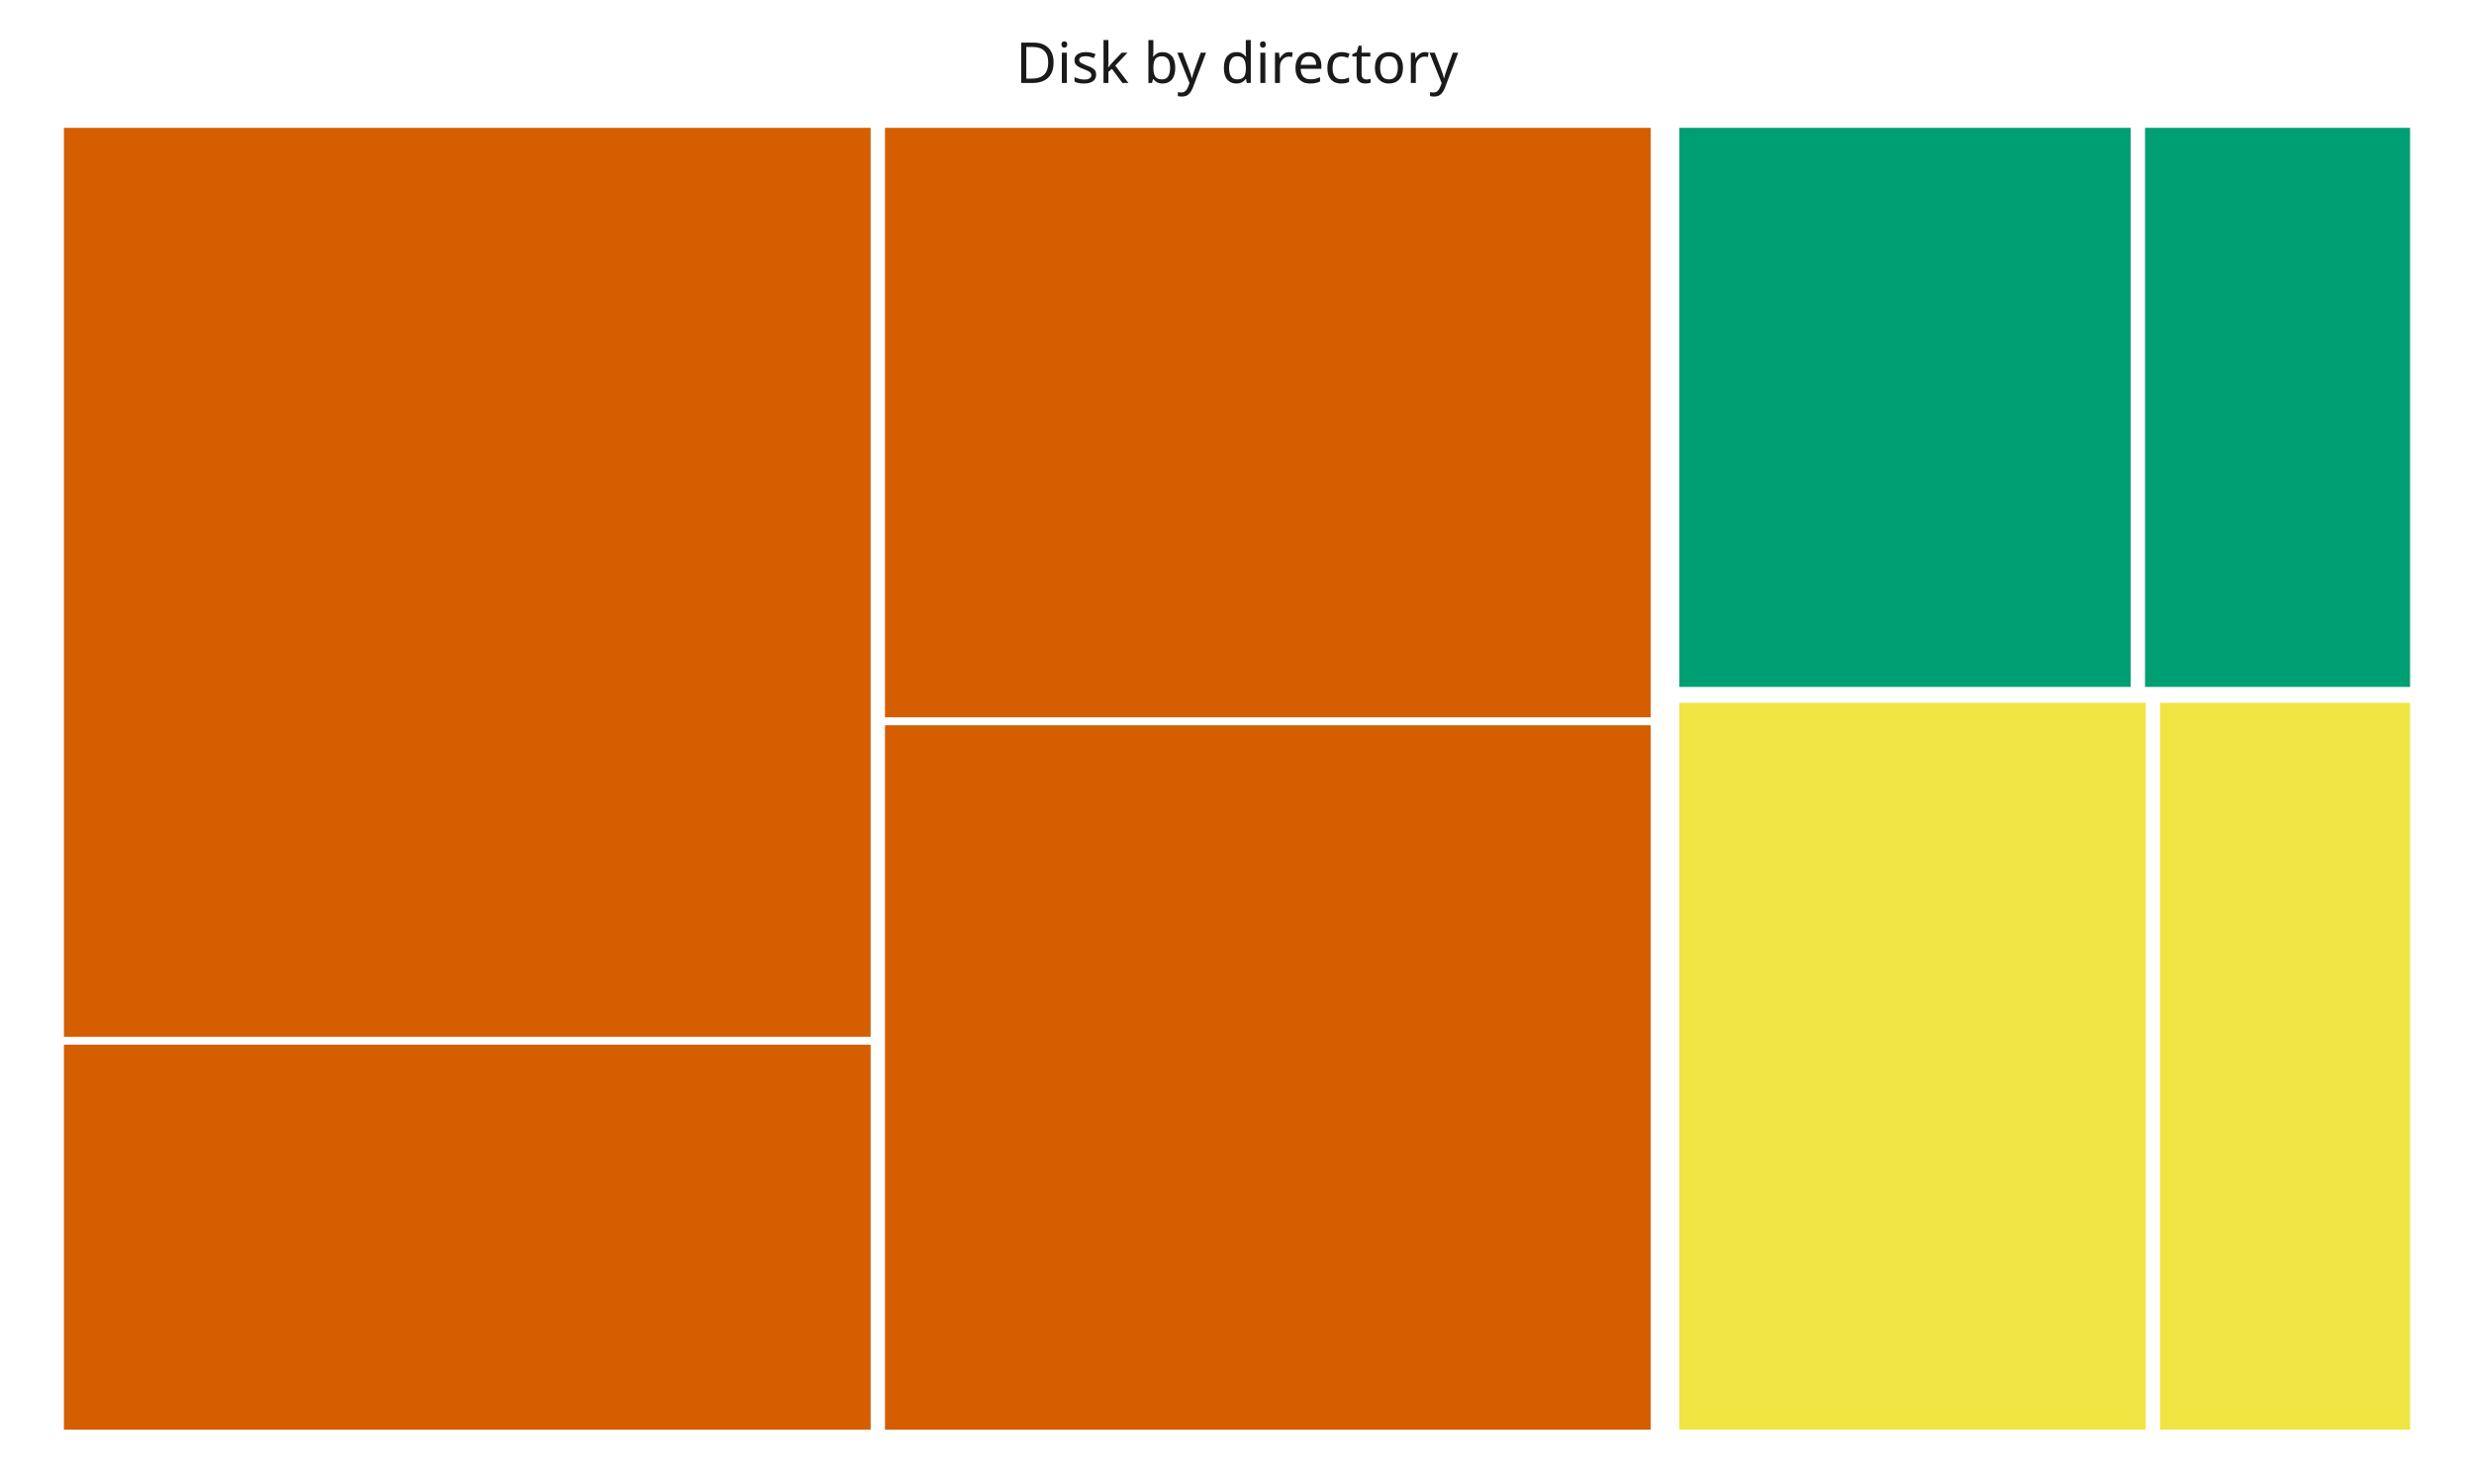
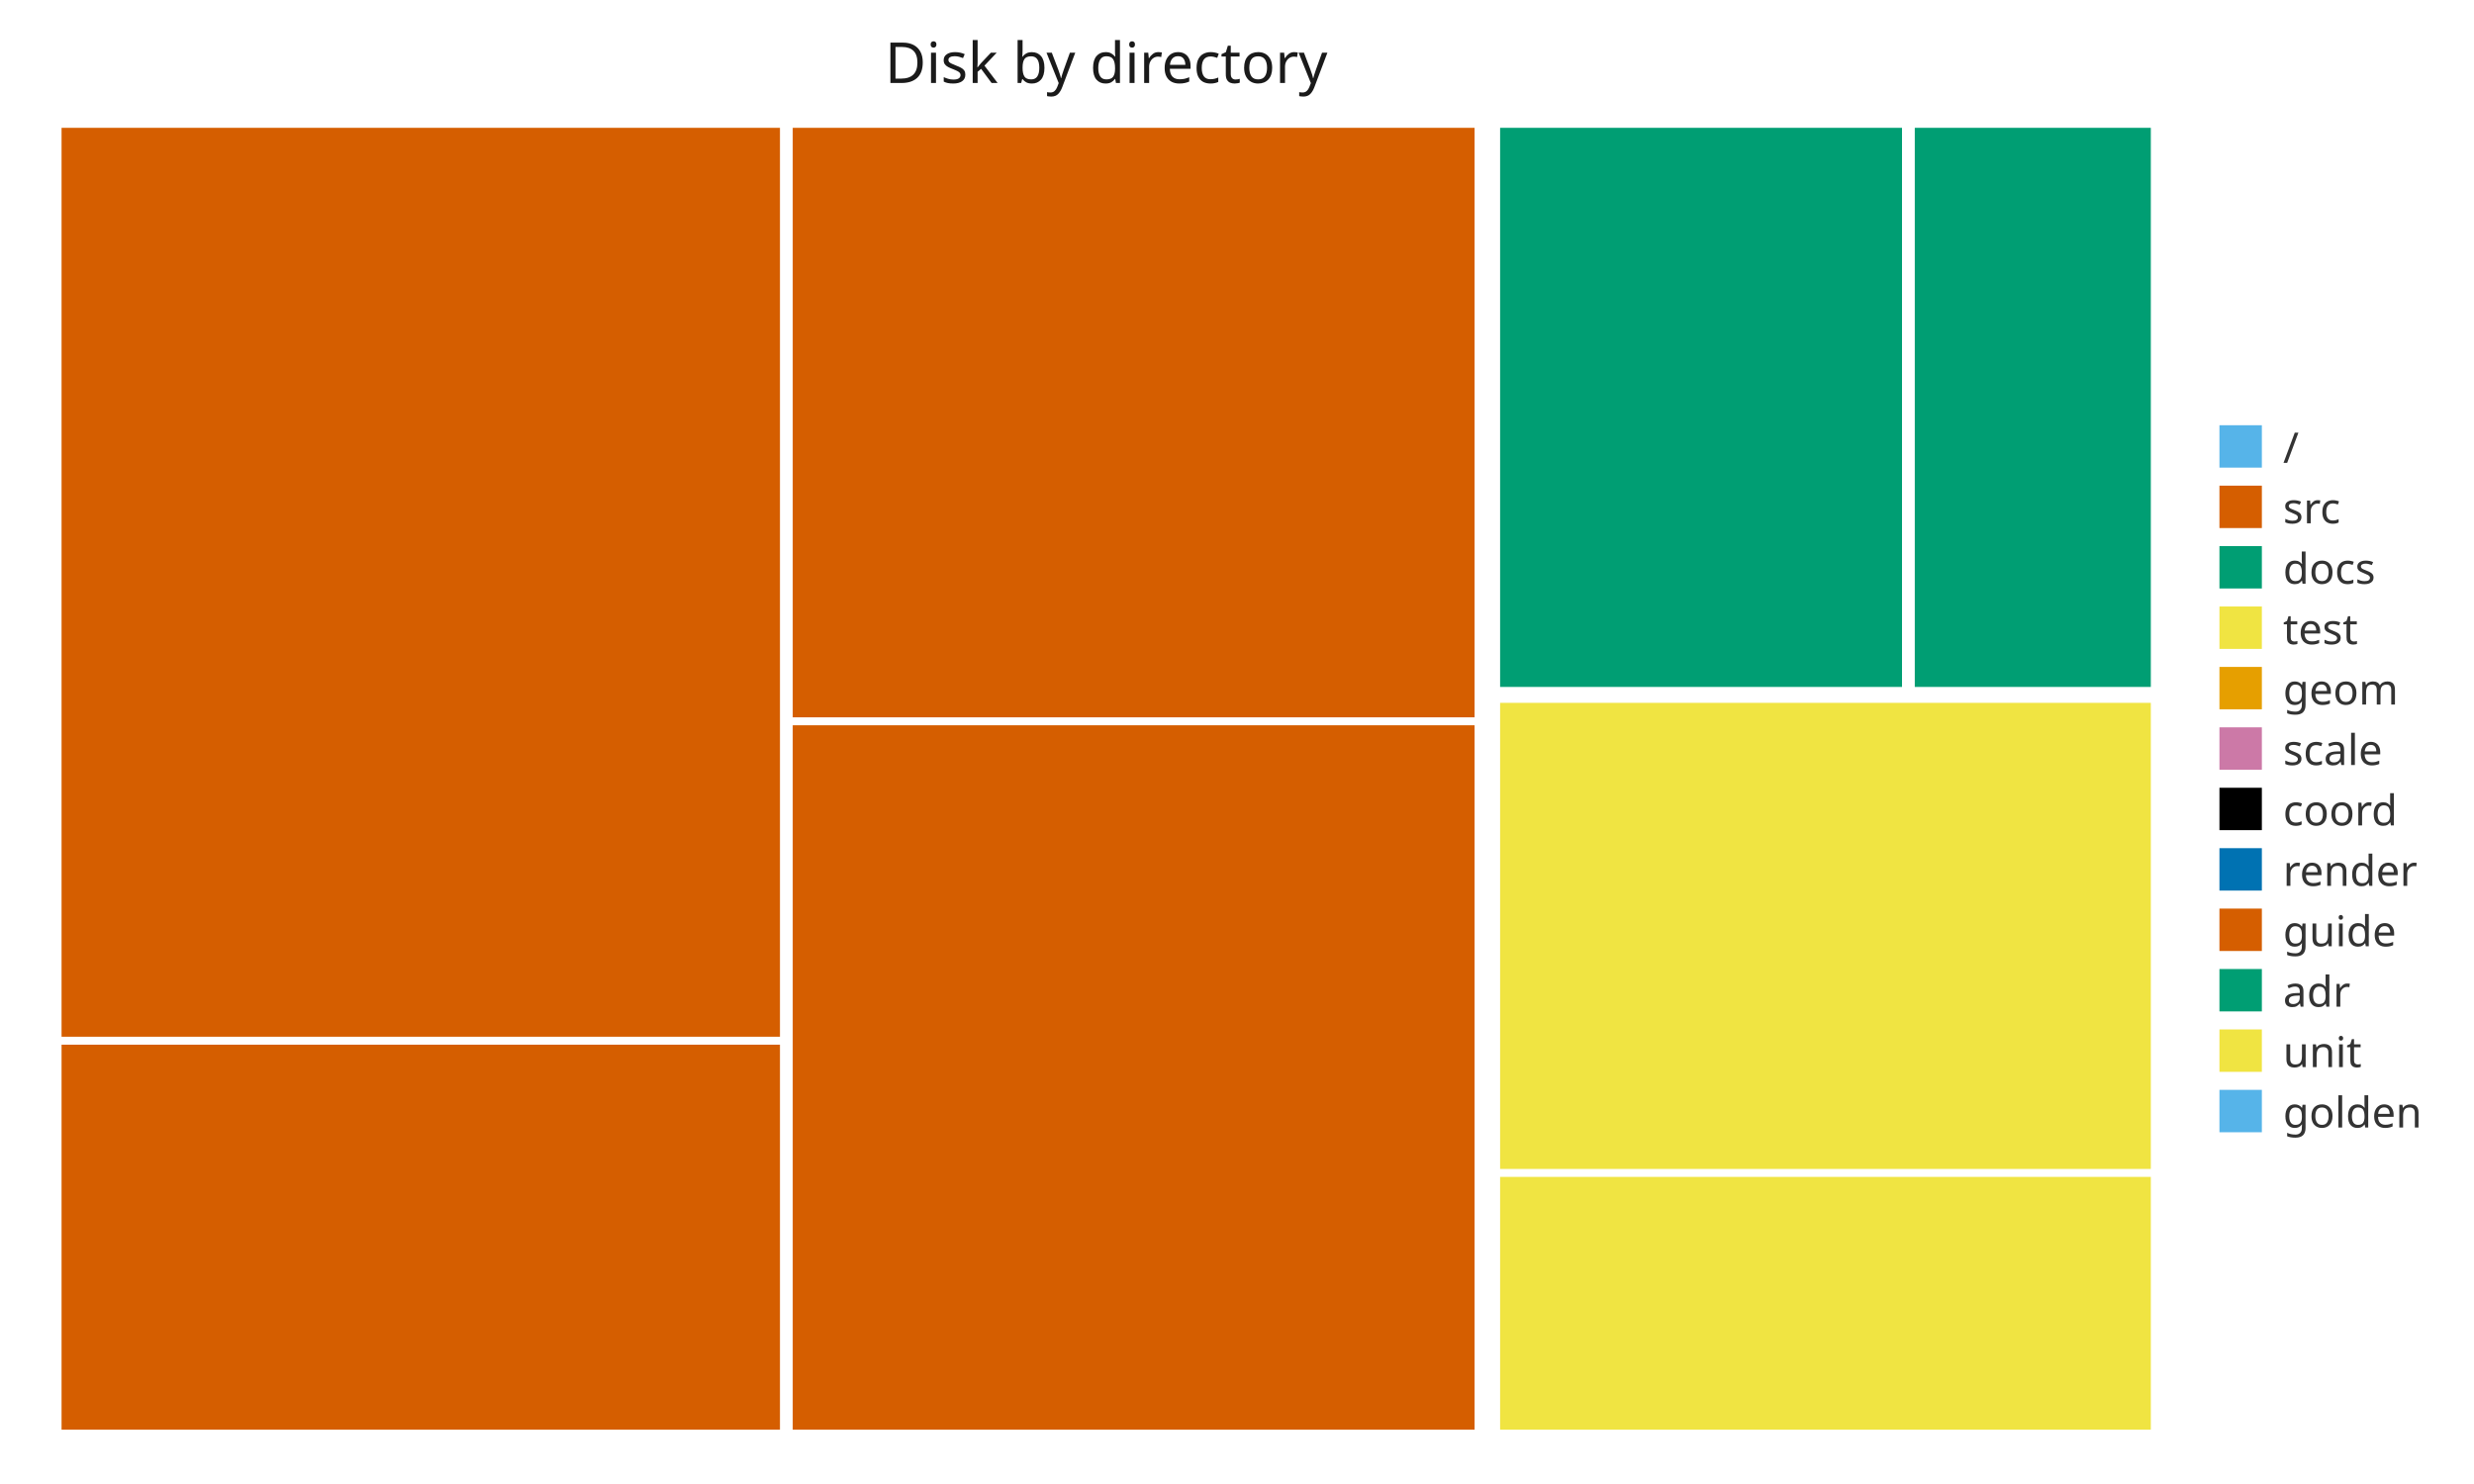
<svg xmlns="http://www.w3.org/2000/svg" width="700" height="420" viewBox="0 0 700 420" role="img" aria-labelledby="refract-title">
  <defs>
    <clipPath id="c1">
-       <path d="M12,32.8 L688,32.8 L688,408 L12,408 Z" />
+       <path d="M12,32.8 L613.976,32.8 L613.976,408 L12,408 Z" />
    </clipPath>
  </defs>
  <path d="M0,0 L700,0 L700,420 L0,420 Z" fill="#ffffff" />
-   <text x="350" y="23.488" font-family="sans-serif" font-size="16" text-anchor="middle" fill="#1a1a1a">Disk by directory</text>
+   <text x="312.988" y="23.488" font-family="sans-serif" font-size="16" text-anchor="middle" fill="#1a1a1a">Disk by directory</text>
  <g clip-path="url(#c1)">
-     <path d="M18.084,36.177 L246.347,36.177 L246.347,293.414 L18.084,293.414 Z M18.084,295.665 L246.347,295.665 L246.347,404.623 L18.084,404.623 Z M250.403,36.177 L467.05,36.177 L467.05,203.016 L250.403,203.016 Z M250.403,205.267 L467.05,205.267 L467.05,404.623 L250.403,404.623 Z" fill="#d55e00" />
-     <path d="M475.162,36.177 L602.862,36.177 L602.862,194.416 L475.162,194.416 Z M606.918,36.177 L681.916,36.177 L681.916,194.416 L606.918,194.416 Z" fill="#009e73" />
-     <path d="M475.162,198.918 L607.112,198.918 L607.112,404.623 L475.162,404.623 Z M611.169,198.918 L681.916,198.918 L681.916,404.623 L611.169,404.623 Z" fill="#f0e442" />
+     <path d="M17.418,36.177 L220.685,36.177 L220.685,293.414 L17.418,293.414 Z M17.418,295.665 L220.685,295.665 L220.685,404.623 L17.418,404.623 Z M224.297,36.177 L417.221,36.177 L417.221,203.016 L224.297,203.016 Z M224.297,205.267 L417.221,205.267 L417.221,404.623 L224.297,404.623 Z" fill="#d55e00" />
+     <path d="M424.445,36.177 L538.161,36.177 L538.161,194.416 L424.445,194.416 Z M541.773,36.177 L608.558,36.177 L608.558,194.416 L541.773,194.416 Z" fill="#009e73" />
+     <path d="M424.445,198.918 L608.558,198.918 L608.558,330.832 L424.445,330.832 Z M424.445,333.083 L608.558,333.083 L608.558,404.623 L424.445,404.623 Z" fill="#f0e442" />
  </g>
+   <path d="M627.976,120.35 L639.976,120.35 L639.976,132.35 L627.976,132.35 Z" fill="#56b4e9" />
+   <text x="645.976" y="126.35" font-family="sans-serif" font-size="12" dominant-baseline="central" fill="#333333">/</text>
+   <path d="M627.976,137.45 L639.976,137.45 L639.976,149.45 L627.976,149.45 Z" fill="#d55e00" />
+   <text x="645.976" y="143.45" font-family="sans-serif" font-size="12" dominant-baseline="central" fill="#333333">src</text>
+   <path d="M627.976,154.55 L639.976,154.55 L639.976,166.55 L627.976,166.55 Z" fill="#009e73" />
+   <text x="645.976" y="160.55" font-family="sans-serif" font-size="12" dominant-baseline="central" fill="#333333">docs</text>
+   <path d="M627.976,171.65 L639.976,171.65 L639.976,183.65 L627.976,183.65 Z" fill="#f0e442" />
+   <text x="645.976" y="177.65" font-family="sans-serif" font-size="12" dominant-baseline="central" fill="#333333">test</text>
+   <path d="M627.976,188.75 L639.976,188.75 L639.976,200.75 L627.976,200.75 Z" fill="#e69f00" />
+   <text x="645.976" y="194.75" font-family="sans-serif" font-size="12" dominant-baseline="central" fill="#333333">geom</text>
+   <path d="M627.976,205.85 L639.976,205.85 L639.976,217.85 L627.976,217.85 Z" fill="#cc79a7" />
+   <text x="645.976" y="211.85" font-family="sans-serif" font-size="12" dominant-baseline="central" fill="#333333">scale</text>
+   <path d="M627.976,222.95 L639.976,222.95 L639.976,234.95 L627.976,234.95 Z" fill="#000000" />
+   <text x="645.976" y="228.95" font-family="sans-serif" font-size="12" dominant-baseline="central" fill="#333333">coord</text>
+   <path d="M627.976,240.05 L639.976,240.05 L639.976,252.05 L627.976,252.05 Z" fill="#0072b2" />
+   <text x="645.976" y="246.05" font-family="sans-serif" font-size="12" dominant-baseline="central" fill="#333333">render</text>
+   <path d="M627.976,257.15 L639.976,257.15 L639.976,269.15 L627.976,269.15 Z" fill="#d55e00" />
+   <text x="645.976" y="263.15" font-family="sans-serif" font-size="12" dominant-baseline="central" fill="#333333">guide</text>
+   <path d="M627.976,274.25 L639.976,274.25 L639.976,286.25 L627.976,286.25 Z" fill="#009e73" />
+   <text x="645.976" y="280.25" font-family="sans-serif" font-size="12" dominant-baseline="central" fill="#333333">adr</text>
+   <path d="M627.976,291.35 L639.976,291.35 L639.976,303.35 L627.976,303.35 Z" fill="#f0e442" />
+   <text x="645.976" y="297.35" font-family="sans-serif" font-size="12" dominant-baseline="central" fill="#333333">unit</text>
+   <path d="M627.976,308.45 L639.976,308.45 L639.976,320.45 L627.976,320.45 Z" fill="#56b4e9" />
+   <text x="645.976" y="314.45" font-family="sans-serif" font-size="12" dominant-baseline="central" fill="#333333">golden</text>
</svg>
